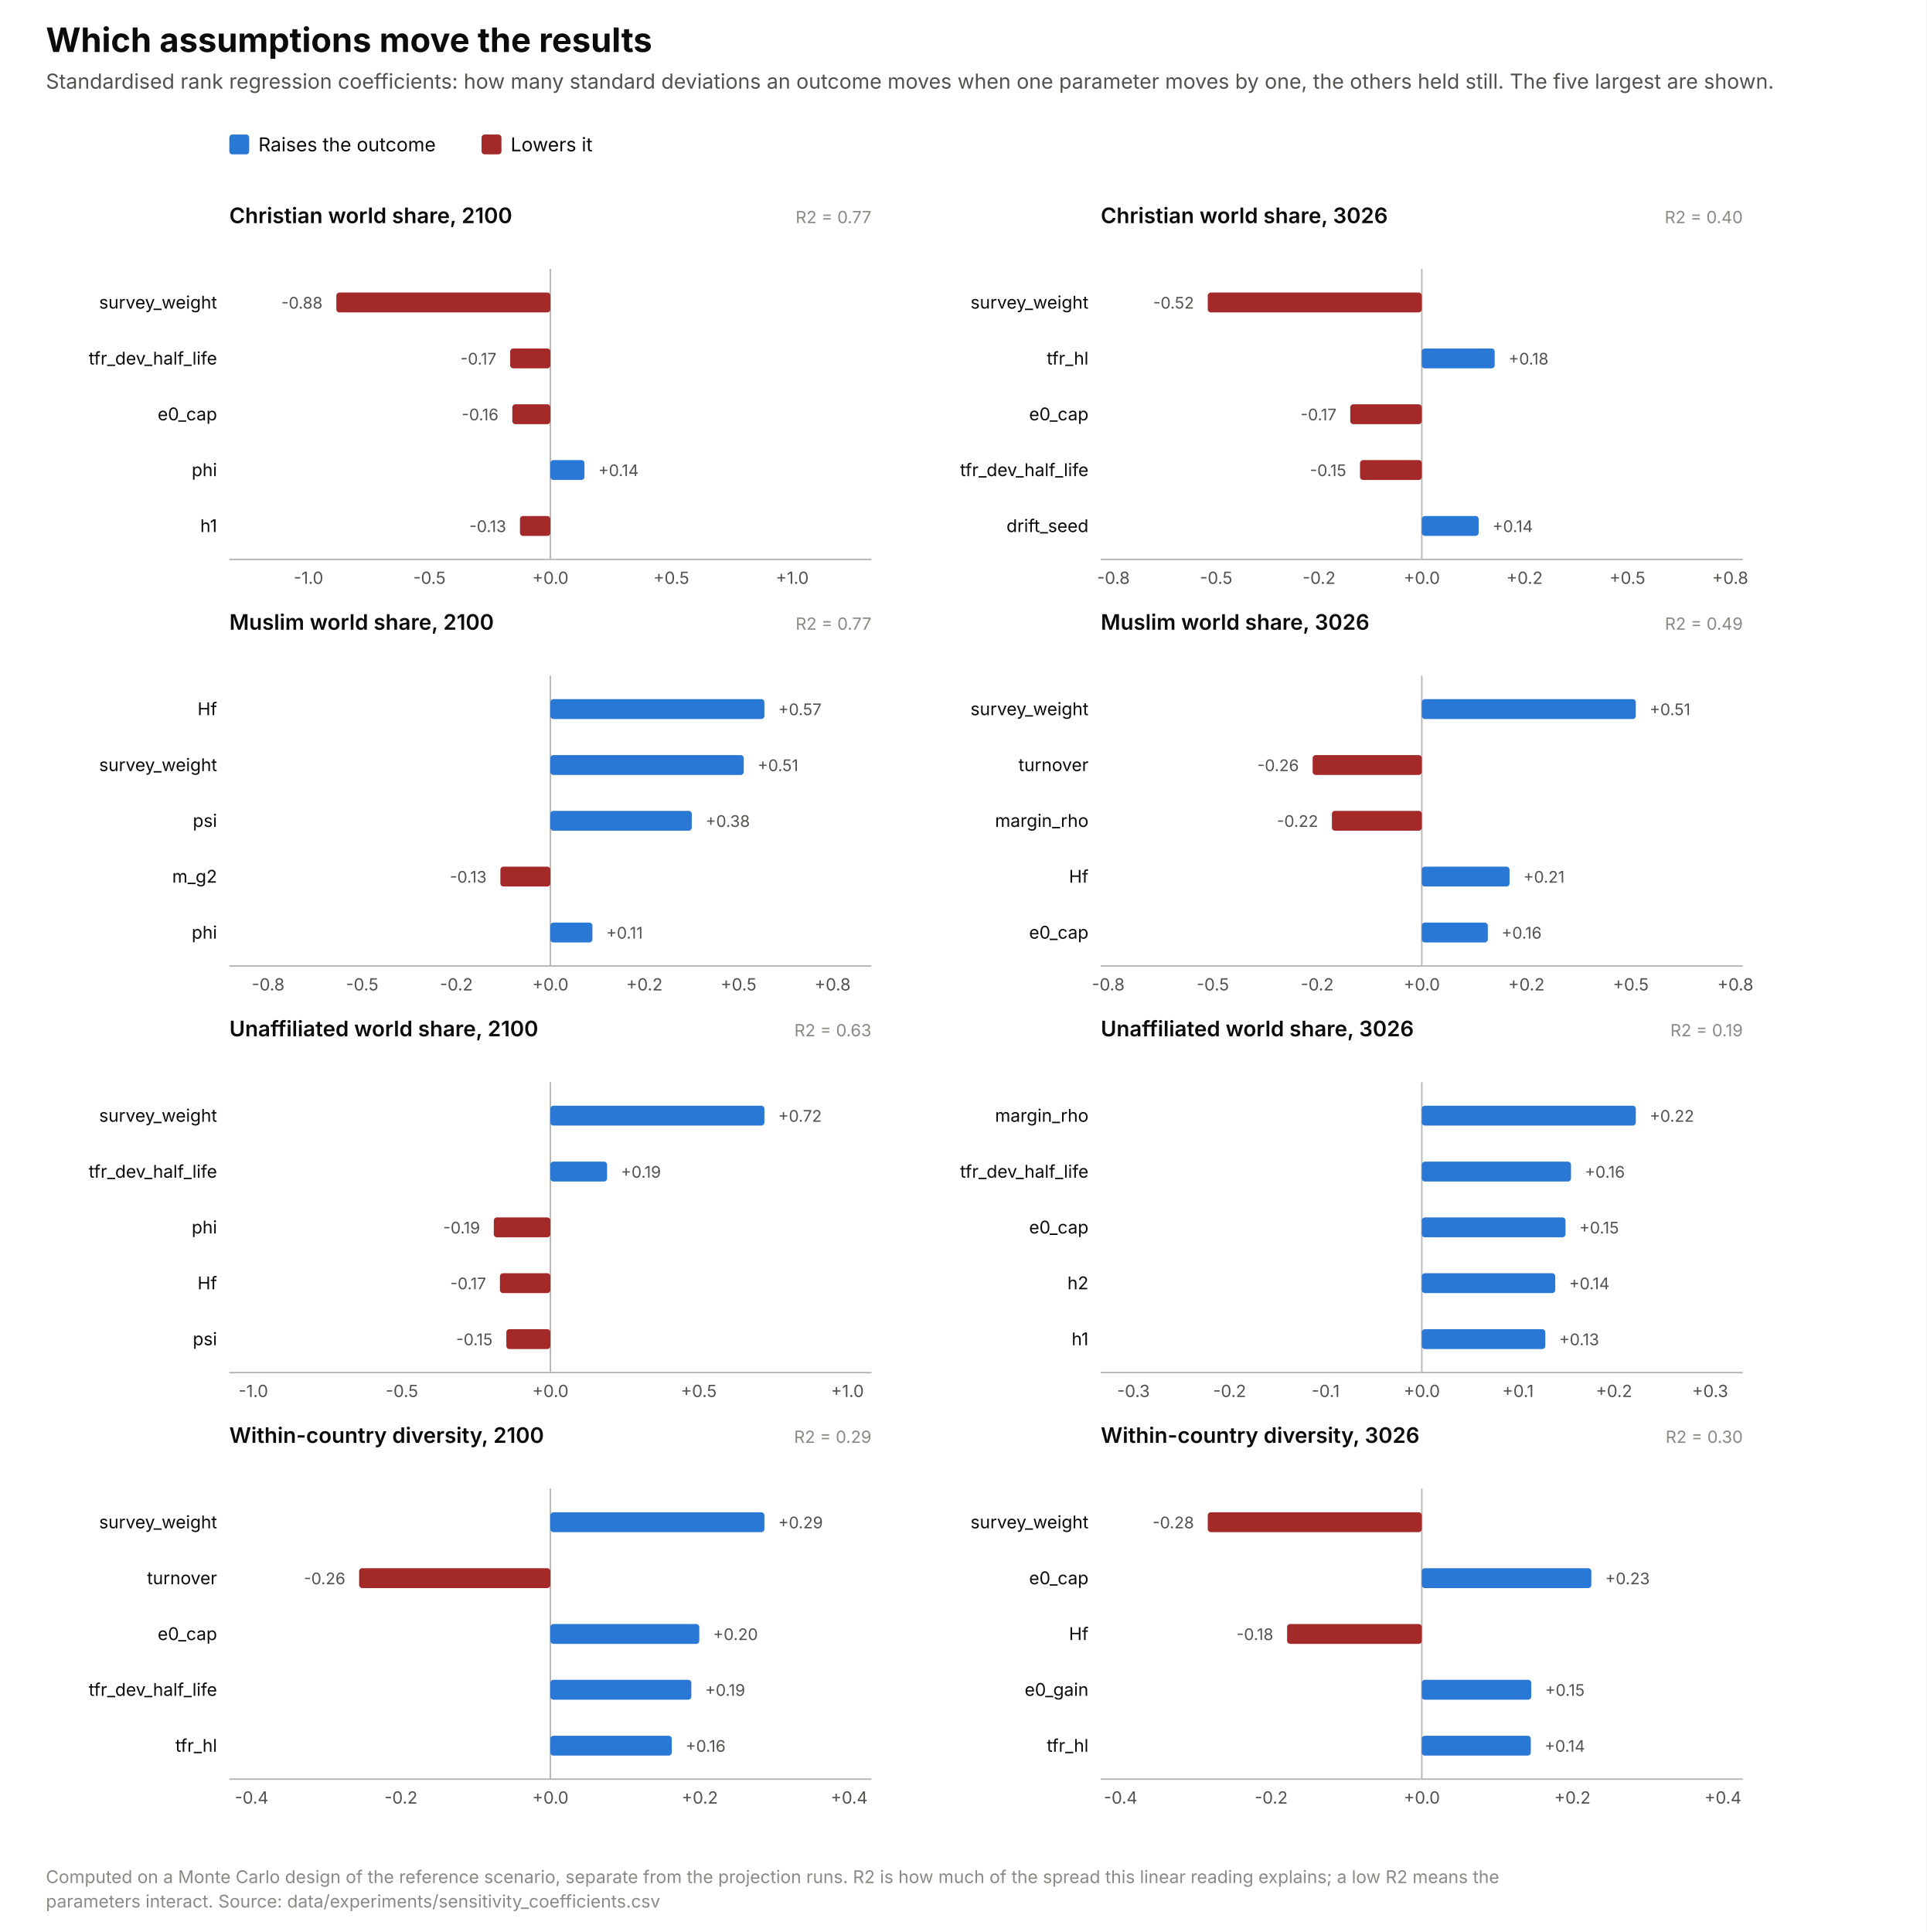
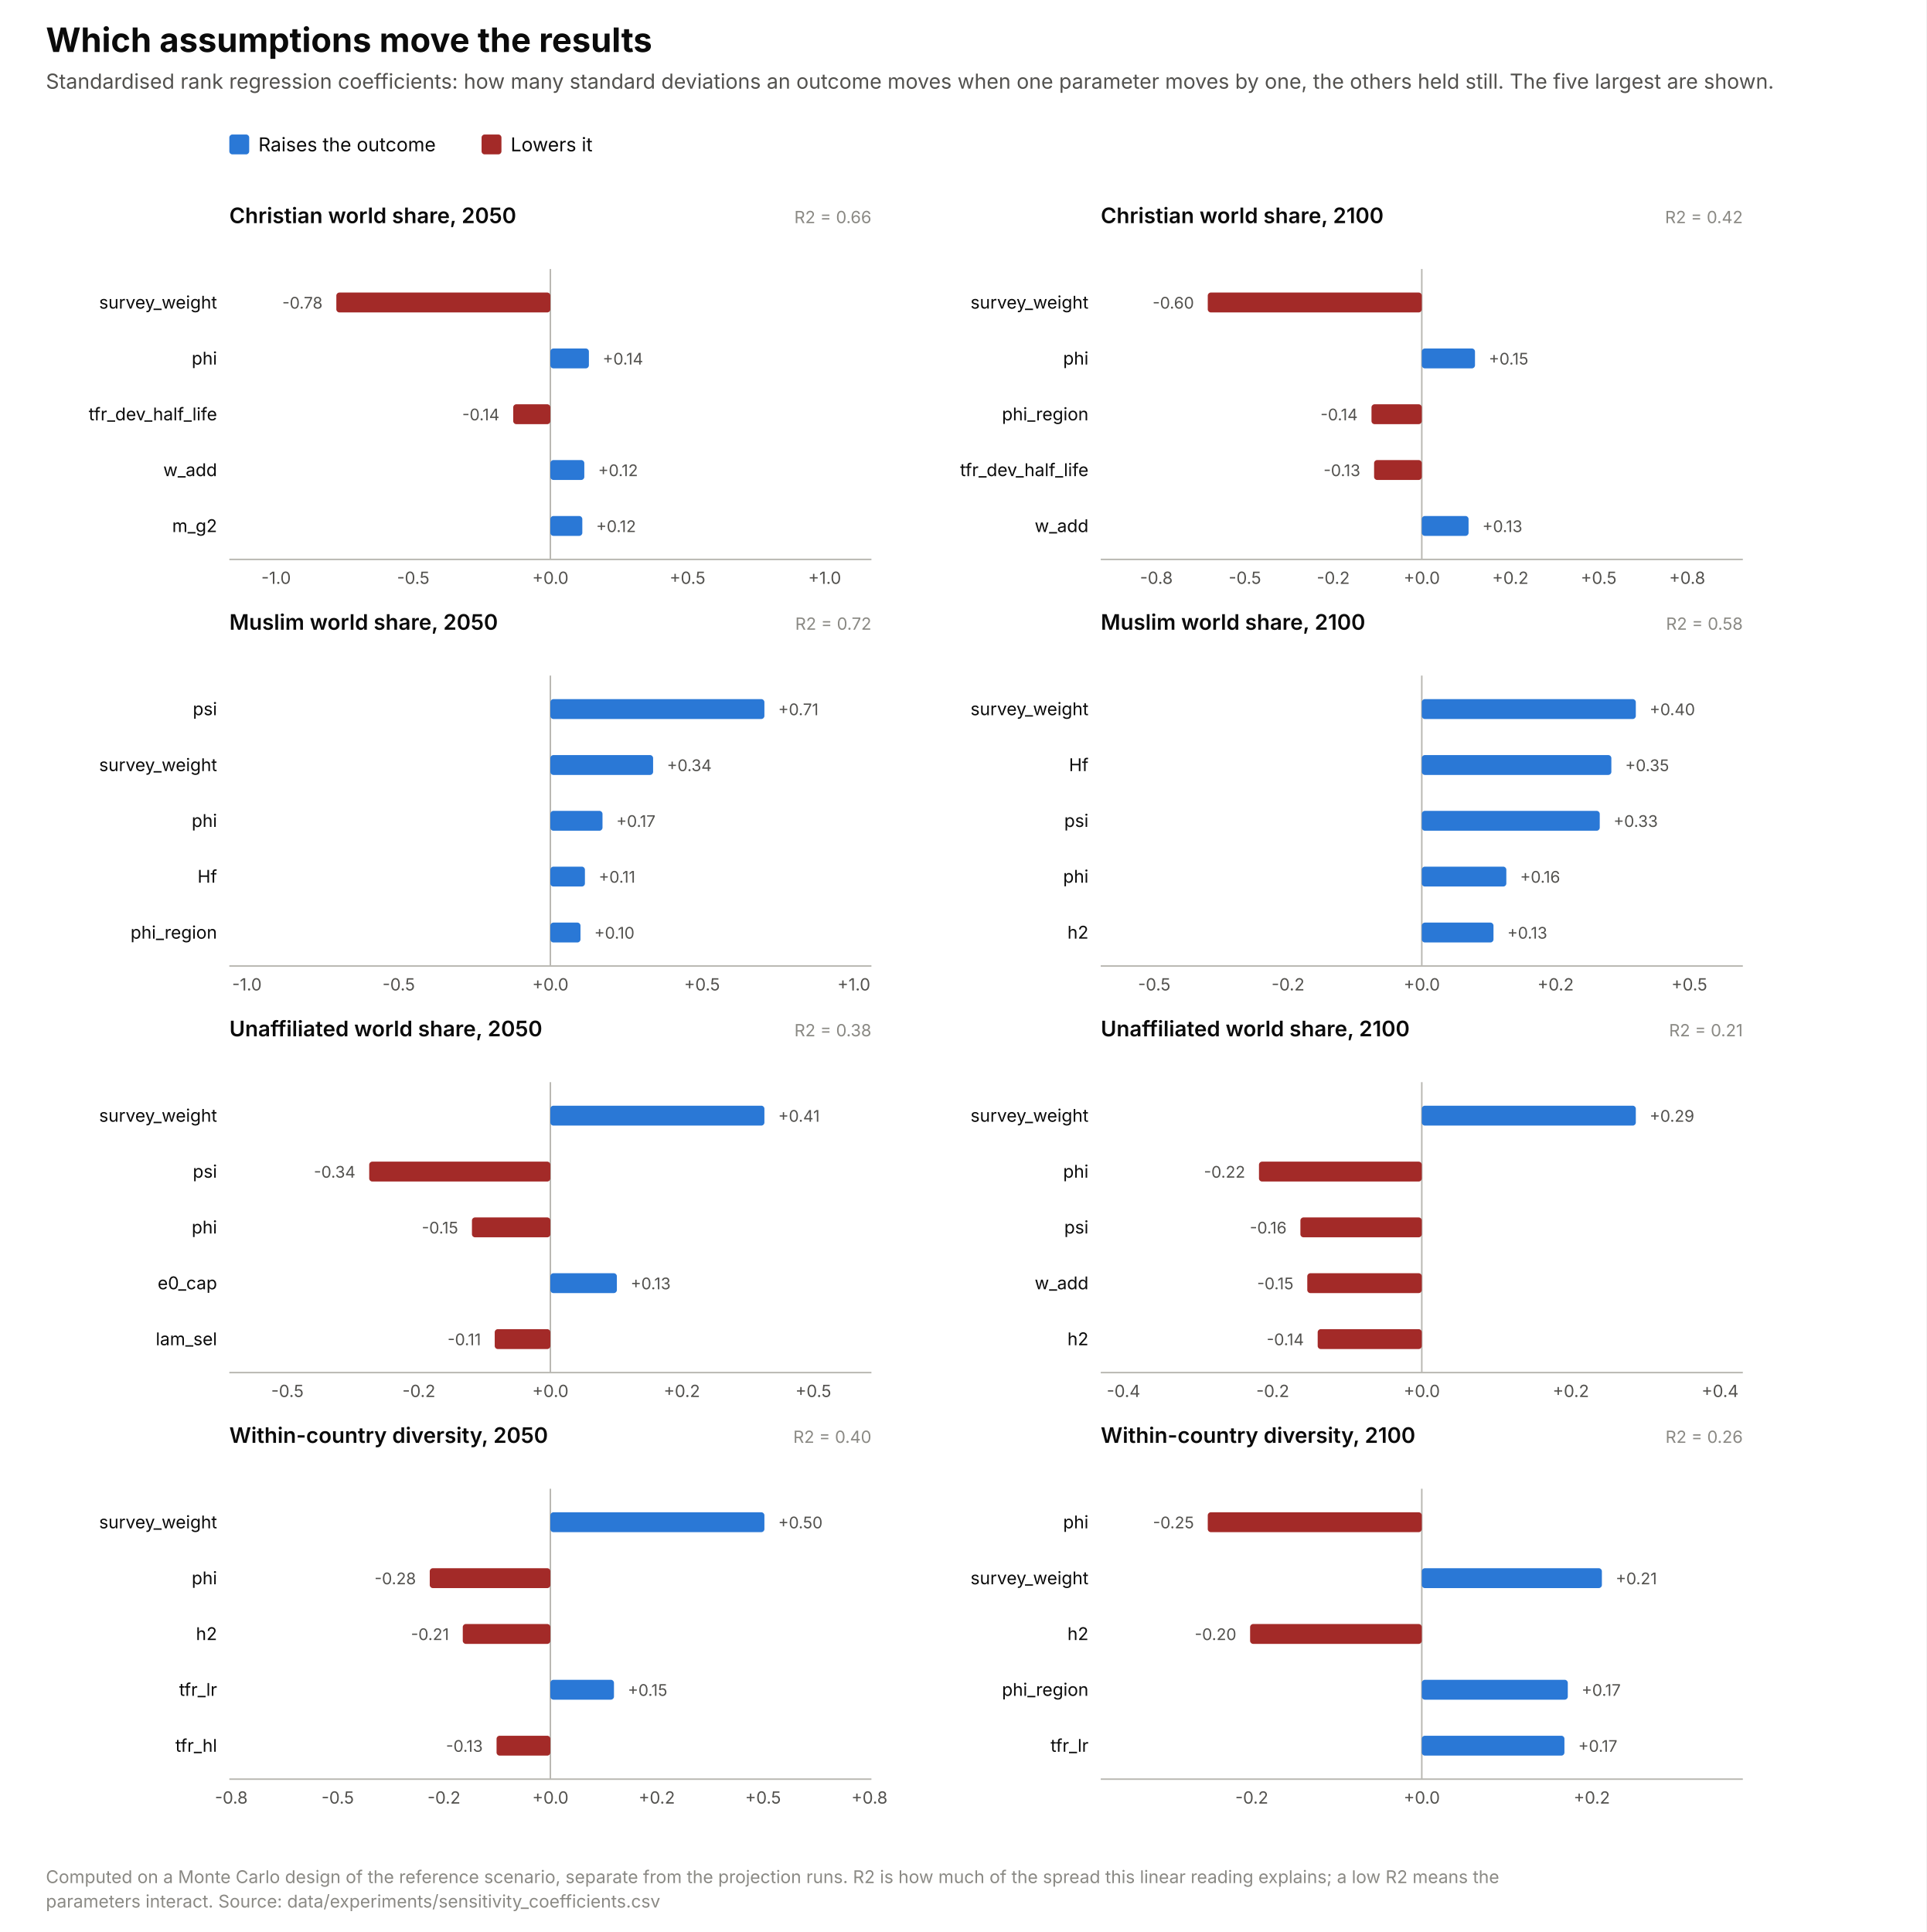
<svg xmlns="http://www.w3.org/2000/svg" viewBox="0 0 1260 1264" role="img" font-family="system-ui,-apple-system,Segoe UI,sans-serif">
  <rect width="100%" height="100%" fill="#ffffff" />
  <text x="30" y="34" font-size="22" font-weight="700" fill="#0b0b0b">Which assumptions move the results</text>
  <text x="30" y="58" font-size="13.5" fill="#52514e">Standardised rank regression coefficients: how many standard deviations an outcome moves when one parameter moves by one, the others held still. The five largest are shown.</text>
  <rect x="150.0" y="88.0" width="13" height="13" rx="2" fill="#2a78d6" />
  <text x="169.0" y="99.0" font-size="12.5" fill="#0b0b0b" text-anchor="start">Raises the outcome</text>
  <rect x="315.0" y="88.0" width="13" height="13" rx="2" fill="#a32a28" />
  <text x="334.0" y="99.0" font-size="12.5" fill="#0b0b0b" text-anchor="start">Lowers it</text>
-   <text x="150.0" y="146.0" font-size="14" fill="#0b0b0b" text-anchor="start" font-weight="600">Christian world share, 2100</text>
-   <text x="201.8" y="382.0" font-size="11" fill="#52514e" text-anchor="middle">-1.0</text>
-   <text x="280.9" y="382.0" font-size="11" fill="#52514e" text-anchor="middle">-0.5</text>
+   <text x="150.0" y="146.0" font-size="14" fill="#0b0b0b" text-anchor="start" font-weight="600">Christian world share, 2050</text>
+   <text x="180.6" y="382.0" font-size="11" fill="#52514e" text-anchor="middle">-1.0</text>
+   <text x="270.3" y="382.0" font-size="11" fill="#52514e" text-anchor="middle">-0.5</text>
  <text x="360.0" y="382.0" font-size="11" fill="#52514e" text-anchor="middle">+0.0</text>
-   <text x="439.1" y="382.0" font-size="11" fill="#52514e" text-anchor="middle">+0.5</text>
-   <text x="518.2" y="382.0" font-size="11" fill="#52514e" text-anchor="middle">+1.0</text>
+   <text x="449.7" y="382.0" font-size="11" fill="#52514e" text-anchor="middle">+0.5</text>
+   <text x="539.4" y="382.0" font-size="11" fill="#52514e" text-anchor="middle">+1.0</text>
  <line x1="360.0" y1="176.0" x2="360.0" y2="366.0" stroke="#b9b8b2" stroke-width="1" />
  <line x1="150.0" y1="366.0" x2="570.0" y2="366.0" stroke="#b9b8b2" stroke-width="1" />
-   <rect x="340.1" y="337.6" width="19.9" height="13" rx="2" fill="#a32a28" />
-   <text x="142.0" y="348.1" font-size="11.5" fill="#0b0b0b" text-anchor="end">h1</text>
-   <text x="331.1" y="348.1" font-size="10.5" fill="#52514e" text-anchor="end">-0.13</text>
-   <rect x="360.0" y="301.0" width="22.3" height="13" rx="2" fill="#2a78d6" />
-   <text x="142.0" y="311.5" font-size="11.5" fill="#0b0b0b" text-anchor="end">phi</text>
-   <text x="391.3" y="311.5" font-size="10.5" fill="#52514e" text-anchor="start">+0.14</text>
-   <rect x="335.1" y="264.5" width="24.9" height="13" rx="2" fill="#a32a28" />
-   <text x="142.0" y="275.0" font-size="11.5" fill="#0b0b0b" text-anchor="end">e0_cap</text>
-   <text x="326.1" y="275.0" font-size="10.5" fill="#52514e" text-anchor="end">-0.16</text>
-   <rect x="333.7" y="228.0" width="26.3" height="13" rx="2" fill="#a32a28" />
-   <text x="142.0" y="238.5" font-size="11.5" fill="#0b0b0b" text-anchor="end">tfr_dev_half_life</text>
-   <text x="324.7" y="238.5" font-size="10.5" fill="#52514e" text-anchor="end">-0.17</text>
+   <rect x="360.0" y="337.6" width="20.9" height="13" rx="2" fill="#2a78d6" />
+   <text x="142.0" y="348.1" font-size="11.5" fill="#0b0b0b" text-anchor="end">m_g2</text>
+   <text x="389.9" y="348.1" font-size="10.5" fill="#52514e" text-anchor="start">+0.12</text>
+   <rect x="360.0" y="301.0" width="22.2" height="13" rx="2" fill="#2a78d6" />
+   <text x="142.0" y="311.5" font-size="11.5" fill="#0b0b0b" text-anchor="end">w_add</text>
+   <text x="391.2" y="311.5" font-size="10.5" fill="#52514e" text-anchor="start">+0.12</text>
+   <rect x="335.7" y="264.5" width="24.3" height="13" rx="2" fill="#a32a28" />
+   <text x="142.0" y="275.0" font-size="11.5" fill="#0b0b0b" text-anchor="end">tfr_dev_half_life</text>
+   <text x="326.7" y="275.0" font-size="10.5" fill="#52514e" text-anchor="end">-0.14</text>
+   <rect x="360.0" y="228.0" width="25.2" height="13" rx="2" fill="#2a78d6" />
+   <text x="142.0" y="238.5" font-size="11.5" fill="#0b0b0b" text-anchor="end">phi</text>
+   <text x="394.2" y="238.5" font-size="10.5" fill="#52514e" text-anchor="start">+0.14</text>
  <rect x="220.0" y="191.4" width="140.0" height="13" rx="2" fill="#a32a28" />
  <text x="142.0" y="201.9" font-size="11.5" fill="#0b0b0b" text-anchor="end">survey_weight</text>
-   <text x="211.0" y="201.9" font-size="10.5" fill="#52514e" text-anchor="end">-0.88</text>
-   <text x="570.0" y="146.0" font-size="11" fill="#8a8984" text-anchor="end">R2 = 0.77</text>
-   <text x="720.0" y="146.0" font-size="14" fill="#0b0b0b" text-anchor="start" font-weight="600">Christian world share, 3026</text>
-   <text x="728.3" y="382.0" font-size="11" fill="#52514e" text-anchor="middle">-0.8</text>
-   <text x="795.5" y="382.0" font-size="11" fill="#52514e" text-anchor="middle">-0.5</text>
-   <text x="862.8" y="382.0" font-size="11" fill="#52514e" text-anchor="middle">-0.2</text>
+   <text x="211.0" y="201.9" font-size="10.5" fill="#52514e" text-anchor="end">-0.78</text>
+   <text x="570.0" y="146.0" font-size="11" fill="#8a8984" text-anchor="end">R2 = 0.66</text>
+   <text x="720.0" y="146.0" font-size="14" fill="#0b0b0b" text-anchor="start" font-weight="600">Christian world share, 2100</text>
+   <text x="756.4" y="382.0" font-size="11" fill="#52514e" text-anchor="middle">-0.8</text>
+   <text x="814.3" y="382.0" font-size="11" fill="#52514e" text-anchor="middle">-0.5</text>
+   <text x="872.1" y="382.0" font-size="11" fill="#52514e" text-anchor="middle">-0.2</text>
  <text x="930.0" y="382.0" font-size="11" fill="#52514e" text-anchor="middle">+0.0</text>
-   <text x="997.2" y="382.0" font-size="11" fill="#52514e" text-anchor="middle">+0.2</text>
-   <text x="1064.5" y="382.0" font-size="11" fill="#52514e" text-anchor="middle">+0.5</text>
-   <text x="1131.7" y="382.0" font-size="11" fill="#52514e" text-anchor="middle">+0.8</text>
+   <text x="987.9" y="382.0" font-size="11" fill="#52514e" text-anchor="middle">+0.2</text>
+   <text x="1045.7" y="382.0" font-size="11" fill="#52514e" text-anchor="middle">+0.5</text>
+   <text x="1103.6" y="382.0" font-size="11" fill="#52514e" text-anchor="middle">+0.8</text>
  <line x1="930.0" y1="176.0" x2="930.0" y2="366.0" stroke="#b9b8b2" stroke-width="1" />
  <line x1="720.0" y1="366.0" x2="1140.0" y2="366.0" stroke="#b9b8b2" stroke-width="1" />
-   <rect x="930.0" y="337.6" width="37.2" height="13" rx="2" fill="#2a78d6" />
-   <text x="712.0" y="348.1" font-size="11.5" fill="#0b0b0b" text-anchor="end">drift_seed</text>
-   <text x="976.2" y="348.1" font-size="10.5" fill="#52514e" text-anchor="start">+0.14</text>
-   <rect x="889.6" y="301.0" width="40.4" height="13" rx="2" fill="#a32a28" />
+   <rect x="930.0" y="337.6" width="30.6" height="13" rx="2" fill="#2a78d6" />
+   <text x="712.0" y="348.1" font-size="11.5" fill="#0b0b0b" text-anchor="end">w_add</text>
+   <text x="969.6" y="348.1" font-size="10.5" fill="#52514e" text-anchor="start">+0.13</text>
+   <rect x="898.8" y="301.0" width="31.2" height="13" rx="2" fill="#a32a28" />
  <text x="712.0" y="311.5" font-size="11.5" fill="#0b0b0b" text-anchor="end">tfr_dev_half_life</text>
-   <text x="880.6" y="311.5" font-size="10.5" fill="#52514e" text-anchor="end">-0.15</text>
-   <rect x="883.2" y="264.5" width="46.8" height="13" rx="2" fill="#a32a28" />
-   <text x="712.0" y="275.0" font-size="11.5" fill="#0b0b0b" text-anchor="end">e0_cap</text>
-   <text x="874.2" y="275.0" font-size="10.5" fill="#52514e" text-anchor="end">-0.17</text>
-   <rect x="930.0" y="228.0" width="47.7" height="13" rx="2" fill="#2a78d6" />
-   <text x="712.0" y="238.5" font-size="11.5" fill="#0b0b0b" text-anchor="end">tfr_hl</text>
-   <text x="986.7" y="238.5" font-size="10.5" fill="#52514e" text-anchor="start">+0.18</text>
+   <text x="889.8" y="311.5" font-size="10.5" fill="#52514e" text-anchor="end">-0.13</text>
+   <rect x="897.1" y="264.5" width="32.9" height="13" rx="2" fill="#a32a28" />
+   <text x="712.0" y="275.0" font-size="11.5" fill="#0b0b0b" text-anchor="end">phi_region</text>
+   <text x="888.1" y="275.0" font-size="10.5" fill="#52514e" text-anchor="end">-0.14</text>
+   <rect x="930.0" y="228.0" width="34.8" height="13" rx="2" fill="#2a78d6" />
+   <text x="712.0" y="238.5" font-size="11.5" fill="#0b0b0b" text-anchor="end">phi</text>
+   <text x="973.8" y="238.5" font-size="10.5" fill="#52514e" text-anchor="start">+0.15</text>
  <rect x="790.0" y="191.4" width="140.0" height="13" rx="2" fill="#a32a28" />
  <text x="712.0" y="201.9" font-size="11.5" fill="#0b0b0b" text-anchor="end">survey_weight</text>
-   <text x="781.0" y="201.9" font-size="10.5" fill="#52514e" text-anchor="end">-0.52</text>
-   <text x="1140.0" y="146.0" font-size="11" fill="#8a8984" text-anchor="end">R2 = 0.40</text>
-   <text x="150.0" y="412.0" font-size="14" fill="#0b0b0b" text-anchor="start" font-weight="600">Muslim world share, 2100</text>
-   <text x="175.4" y="648.0" font-size="11" fill="#52514e" text-anchor="middle">-0.8</text>
-   <text x="236.9" y="648.0" font-size="11" fill="#52514e" text-anchor="middle">-0.5</text>
-   <text x="298.5" y="648.0" font-size="11" fill="#52514e" text-anchor="middle">-0.2</text>
+   <text x="781.0" y="201.9" font-size="10.5" fill="#52514e" text-anchor="end">-0.60</text>
+   <text x="1140.0" y="146.0" font-size="11" fill="#8a8984" text-anchor="end">R2 = 0.42</text>
+   <text x="150.0" y="412.0" font-size="14" fill="#0b0b0b" text-anchor="start" font-weight="600">Muslim world share, 2050</text>
+   <text x="161.5" y="648.0" font-size="11" fill="#52514e" text-anchor="middle">-1.0</text>
+   <text x="260.8" y="648.0" font-size="11" fill="#52514e" text-anchor="middle">-0.5</text>
  <text x="360.0" y="648.0" font-size="11" fill="#52514e" text-anchor="middle">+0.0</text>
-   <text x="421.5" y="648.0" font-size="11" fill="#52514e" text-anchor="middle">+0.2</text>
-   <text x="483.1" y="648.0" font-size="11" fill="#52514e" text-anchor="middle">+0.5</text>
-   <text x="544.6" y="648.0" font-size="11" fill="#52514e" text-anchor="middle">+0.8</text>
+   <text x="459.2" y="648.0" font-size="11" fill="#52514e" text-anchor="middle">+0.5</text>
+   <text x="558.5" y="648.0" font-size="11" fill="#52514e" text-anchor="middle">+1.0</text>
  <line x1="360.0" y1="442.0" x2="360.0" y2="632.0" stroke="#b9b8b2" stroke-width="1" />
  <line x1="150.0" y1="632.0" x2="570.0" y2="632.0" stroke="#b9b8b2" stroke-width="1" />
-   <rect x="360.0" y="603.6" width="27.5" height="13" rx="2" fill="#2a78d6" />
-   <text x="142.0" y="614.1" font-size="11.5" fill="#0b0b0b" text-anchor="end">phi</text>
-   <text x="396.5" y="614.1" font-size="10.5" fill="#52514e" text-anchor="start">+0.11</text>
-   <rect x="327.3" y="567.0" width="32.7" height="13" rx="2" fill="#a32a28" />
-   <text x="142.0" y="577.5" font-size="11.5" fill="#0b0b0b" text-anchor="end">m_g2</text>
-   <text x="318.3" y="577.5" font-size="10.5" fill="#52514e" text-anchor="end">-0.13</text>
-   <rect x="360.0" y="530.5" width="92.5" height="13" rx="2" fill="#2a78d6" />
-   <text x="142.0" y="541.0" font-size="11.5" fill="#0b0b0b" text-anchor="end">psi</text>
-   <text x="461.5" y="541.0" font-size="10.5" fill="#52514e" text-anchor="start">+0.38</text>
-   <rect x="360.0" y="494.0" width="126.5" height="13" rx="2" fill="#2a78d6" />
+   <rect x="360.0" y="603.6" width="19.7" height="13" rx="2" fill="#2a78d6" />
+   <text x="142.0" y="614.1" font-size="11.5" fill="#0b0b0b" text-anchor="end">phi_region</text>
+   <text x="388.7" y="614.1" font-size="10.5" fill="#52514e" text-anchor="start">+0.10</text>
+   <rect x="360.0" y="567.0" width="22.6" height="13" rx="2" fill="#2a78d6" />
+   <text x="142.0" y="577.5" font-size="11.5" fill="#0b0b0b" text-anchor="end">Hf</text>
+   <text x="391.6" y="577.5" font-size="10.5" fill="#52514e" text-anchor="start">+0.11</text>
+   <rect x="360.0" y="530.5" width="34.1" height="13" rx="2" fill="#2a78d6" />
+   <text x="142.0" y="541.0" font-size="11.5" fill="#0b0b0b" text-anchor="end">phi</text>
+   <text x="403.1" y="541.0" font-size="10.5" fill="#52514e" text-anchor="start">+0.17</text>
+   <rect x="360.0" y="494.0" width="67.2" height="13" rx="2" fill="#2a78d6" />
  <text x="142.0" y="504.5" font-size="11.5" fill="#0b0b0b" text-anchor="end">survey_weight</text>
-   <text x="495.5" y="504.5" font-size="10.5" fill="#52514e" text-anchor="start">+0.51</text>
+   <text x="436.2" y="504.5" font-size="10.5" fill="#52514e" text-anchor="start">+0.34</text>
  <rect x="360.0" y="457.4" width="140.0" height="13" rx="2" fill="#2a78d6" />
-   <text x="142.0" y="467.9" font-size="11.5" fill="#0b0b0b" text-anchor="end">Hf</text>
-   <text x="509.0" y="467.9" font-size="10.5" fill="#52514e" text-anchor="start">+0.57</text>
-   <text x="570.0" y="412.0" font-size="11" fill="#8a8984" text-anchor="end">R2 = 0.77</text>
-   <text x="720.0" y="412.0" font-size="14" fill="#0b0b0b" text-anchor="start" font-weight="600">Muslim world share, 3026</text>
-   <text x="724.9" y="648.0" font-size="11" fill="#52514e" text-anchor="middle">-0.8</text>
-   <text x="793.3" y="648.0" font-size="11" fill="#52514e" text-anchor="middle">-0.5</text>
-   <text x="861.6" y="648.0" font-size="11" fill="#52514e" text-anchor="middle">-0.2</text>
+   <text x="142.0" y="467.9" font-size="11.5" fill="#0b0b0b" text-anchor="end">psi</text>
+   <text x="509.0" y="467.9" font-size="10.5" fill="#52514e" text-anchor="start">+0.71</text>
+   <text x="570.0" y="412.0" font-size="11" fill="#8a8984" text-anchor="end">R2 = 0.72</text>
+   <text x="720.0" y="412.0" font-size="14" fill="#0b0b0b" text-anchor="start" font-weight="600">Muslim world share, 2100</text>
+   <text x="755.0" y="648.0" font-size="11" fill="#52514e" text-anchor="middle">-0.5</text>
+   <text x="842.5" y="648.0" font-size="11" fill="#52514e" text-anchor="middle">-0.2</text>
  <text x="930.0" y="648.0" font-size="11" fill="#52514e" text-anchor="middle">+0.0</text>
-   <text x="998.4" y="648.0" font-size="11" fill="#52514e" text-anchor="middle">+0.2</text>
-   <text x="1066.7" y="648.0" font-size="11" fill="#52514e" text-anchor="middle">+0.5</text>
-   <text x="1135.1" y="648.0" font-size="11" fill="#52514e" text-anchor="middle">+0.8</text>
+   <text x="1017.5" y="648.0" font-size="11" fill="#52514e" text-anchor="middle">+0.2</text>
+   <text x="1105.0" y="648.0" font-size="11" fill="#52514e" text-anchor="middle">+0.5</text>
  <line x1="930.0" y1="442.0" x2="930.0" y2="632.0" stroke="#b9b8b2" stroke-width="1" />
  <line x1="720.0" y1="632.0" x2="1140.0" y2="632.0" stroke="#b9b8b2" stroke-width="1" />
-   <rect x="930.0" y="603.6" width="43.2" height="13" rx="2" fill="#2a78d6" />
-   <text x="712.0" y="614.1" font-size="11.5" fill="#0b0b0b" text-anchor="end">e0_cap</text>
-   <text x="982.2" y="614.1" font-size="10.5" fill="#52514e" text-anchor="start">+0.16</text>
-   <rect x="930.0" y="567.0" width="57.4" height="13" rx="2" fill="#2a78d6" />
-   <text x="712.0" y="577.5" font-size="11.5" fill="#0b0b0b" text-anchor="end">Hf</text>
-   <text x="996.4" y="577.5" font-size="10.5" fill="#52514e" text-anchor="start">+0.21</text>
-   <rect x="871.2" y="530.5" width="58.8" height="13" rx="2" fill="#a32a28" />
-   <text x="712.0" y="541.0" font-size="11.5" fill="#0b0b0b" text-anchor="end">margin_rho</text>
-   <text x="862.2" y="541.0" font-size="10.5" fill="#52514e" text-anchor="end">-0.22</text>
-   <rect x="858.6" y="494.0" width="71.4" height="13" rx="2" fill="#a32a28" />
-   <text x="712.0" y="504.5" font-size="11.5" fill="#0b0b0b" text-anchor="end">turnover</text>
-   <text x="849.6" y="504.5" font-size="10.5" fill="#52514e" text-anchor="end">-0.26</text>
+   <rect x="930.0" y="603.6" width="46.9" height="13" rx="2" fill="#2a78d6" />
+   <text x="712.0" y="614.1" font-size="11.5" fill="#0b0b0b" text-anchor="end">h2</text>
+   <text x="985.9" y="614.1" font-size="10.5" fill="#52514e" text-anchor="start">+0.13</text>
+   <rect x="930.0" y="567.0" width="55.3" height="13" rx="2" fill="#2a78d6" />
+   <text x="712.0" y="577.5" font-size="11.5" fill="#0b0b0b" text-anchor="end">phi</text>
+   <text x="994.3" y="577.5" font-size="10.5" fill="#52514e" text-anchor="start">+0.16</text>
+   <rect x="930.0" y="530.5" width="116.4" height="13" rx="2" fill="#2a78d6" />
+   <text x="712.0" y="541.0" font-size="11.5" fill="#0b0b0b" text-anchor="end">psi</text>
+   <text x="1055.4" y="541.0" font-size="10.5" fill="#52514e" text-anchor="start">+0.33</text>
+   <rect x="930.0" y="494.0" width="124.0" height="13" rx="2" fill="#2a78d6" />
+   <text x="712.0" y="504.5" font-size="11.5" fill="#0b0b0b" text-anchor="end">Hf</text>
+   <text x="1063.0" y="504.5" font-size="10.5" fill="#52514e" text-anchor="start">+0.35</text>
  <rect x="930.0" y="457.4" width="140.0" height="13" rx="2" fill="#2a78d6" />
  <text x="712.0" y="467.9" font-size="11.5" fill="#0b0b0b" text-anchor="end">survey_weight</text>
-   <text x="1079.0" y="467.9" font-size="10.5" fill="#52514e" text-anchor="start">+0.51</text>
-   <text x="1140.0" y="412.0" font-size="11" fill="#8a8984" text-anchor="end">R2 = 0.49</text>
-   <text x="150.0" y="678.0" font-size="14" fill="#0b0b0b" text-anchor="start" font-weight="600">Unaffiliated world share, 2100</text>
-   <text x="165.7" y="914.0" font-size="11" fill="#52514e" text-anchor="middle">-1.0</text>
-   <text x="262.9" y="914.0" font-size="11" fill="#52514e" text-anchor="middle">-0.5</text>
+   <text x="1079.0" y="467.9" font-size="10.5" fill="#52514e" text-anchor="start">+0.40</text>
+   <text x="1140.0" y="412.0" font-size="11" fill="#8a8984" text-anchor="end">R2 = 0.58</text>
+   <text x="150.0" y="678.0" font-size="14" fill="#0b0b0b" text-anchor="start" font-weight="600">Unaffiliated world share, 2050</text>
+   <text x="188.0" y="914.0" font-size="11" fill="#52514e" text-anchor="middle">-0.5</text>
+   <text x="274.0" y="914.0" font-size="11" fill="#52514e" text-anchor="middle">-0.2</text>
  <text x="360.0" y="914.0" font-size="11" fill="#52514e" text-anchor="middle">+0.0</text>
-   <text x="457.1" y="914.0" font-size="11" fill="#52514e" text-anchor="middle">+0.5</text>
-   <text x="554.3" y="914.0" font-size="11" fill="#52514e" text-anchor="middle">+1.0</text>
+   <text x="446.0" y="914.0" font-size="11" fill="#52514e" text-anchor="middle">+0.2</text>
+   <text x="532.0" y="914.0" font-size="11" fill="#52514e" text-anchor="middle">+0.5</text>
  <line x1="360.0" y1="708.0" x2="360.0" y2="898.0" stroke="#b9b8b2" stroke-width="1" />
  <line x1="150.0" y1="898.0" x2="570.0" y2="898.0" stroke="#b9b8b2" stroke-width="1" />
-   <rect x="331.2" y="869.6" width="28.8" height="13" rx="2" fill="#a32a28" />
-   <text x="142.0" y="880.1" font-size="11.5" fill="#0b0b0b" text-anchor="end">psi</text>
-   <text x="322.2" y="880.1" font-size="10.5" fill="#52514e" text-anchor="end">-0.15</text>
-   <rect x="327.0" y="833.0" width="33.0" height="13" rx="2" fill="#a32a28" />
-   <text x="142.0" y="843.5" font-size="11.5" fill="#0b0b0b" text-anchor="end">Hf</text>
-   <text x="318.0" y="843.5" font-size="10.5" fill="#52514e" text-anchor="end">-0.17</text>
-   <rect x="323.0" y="796.5" width="37.0" height="13" rx="2" fill="#a32a28" />
+   <rect x="323.6" y="869.6" width="36.4" height="13" rx="2" fill="#a32a28" />
+   <text x="142.0" y="880.1" font-size="11.5" fill="#0b0b0b" text-anchor="end">lam_sel</text>
+   <text x="314.6" y="880.1" font-size="10.5" fill="#52514e" text-anchor="end">-0.11</text>
+   <rect x="360.0" y="833.0" width="43.5" height="13" rx="2" fill="#2a78d6" />
+   <text x="142.0" y="843.5" font-size="11.5" fill="#0b0b0b" text-anchor="end">e0_cap</text>
+   <text x="412.5" y="843.5" font-size="10.5" fill="#52514e" text-anchor="start">+0.13</text>
+   <rect x="308.7" y="796.5" width="51.3" height="13" rx="2" fill="#a32a28" />
  <text x="142.0" y="807.0" font-size="11.5" fill="#0b0b0b" text-anchor="end">phi</text>
-   <text x="314.0" y="807.0" font-size="10.5" fill="#52514e" text-anchor="end">-0.19</text>
-   <rect x="360.0" y="760.0" width="37.1" height="13" rx="2" fill="#2a78d6" />
-   <text x="142.0" y="770.5" font-size="11.5" fill="#0b0b0b" text-anchor="end">tfr_dev_half_life</text>
-   <text x="406.1" y="770.5" font-size="10.5" fill="#52514e" text-anchor="start">+0.19</text>
+   <text x="299.7" y="807.0" font-size="10.5" fill="#52514e" text-anchor="end">-0.15</text>
+   <rect x="241.5" y="760.0" width="118.5" height="13" rx="2" fill="#a32a28" />
+   <text x="142.0" y="770.5" font-size="11.5" fill="#0b0b0b" text-anchor="end">psi</text>
+   <text x="232.5" y="770.5" font-size="10.5" fill="#52514e" text-anchor="end">-0.34</text>
  <rect x="360.0" y="723.4" width="140.0" height="13" rx="2" fill="#2a78d6" />
  <text x="142.0" y="733.9" font-size="11.5" fill="#0b0b0b" text-anchor="end">survey_weight</text>
-   <text x="509.0" y="733.9" font-size="10.5" fill="#52514e" text-anchor="start">+0.72</text>
-   <text x="570.0" y="678.0" font-size="11" fill="#8a8984" text-anchor="end">R2 = 0.63</text>
-   <text x="720.0" y="678.0" font-size="14" fill="#0b0b0b" text-anchor="start" font-weight="600">Unaffiliated world share, 3026</text>
-   <text x="741.4" y="914.0" font-size="11" fill="#52514e" text-anchor="middle">-0.3</text>
-   <text x="804.3" y="914.0" font-size="11" fill="#52514e" text-anchor="middle">-0.2</text>
-   <text x="867.1" y="914.0" font-size="11" fill="#52514e" text-anchor="middle">-0.1</text>
+   <text x="509.0" y="733.9" font-size="10.5" fill="#52514e" text-anchor="start">+0.41</text>
+   <text x="570.0" y="678.0" font-size="11" fill="#8a8984" text-anchor="end">R2 = 0.38</text>
+   <text x="720.0" y="678.0" font-size="14" fill="#0b0b0b" text-anchor="start" font-weight="600">Unaffiliated world share, 2100</text>
+   <text x="734.9" y="914.0" font-size="11" fill="#52514e" text-anchor="middle">-0.4</text>
+   <text x="832.5" y="914.0" font-size="11" fill="#52514e" text-anchor="middle">-0.2</text>
  <text x="930.0" y="914.0" font-size="11" fill="#52514e" text-anchor="middle">+0.0</text>
-   <text x="992.9" y="914.0" font-size="11" fill="#52514e" text-anchor="middle">+0.1</text>
-   <text x="1055.7" y="914.0" font-size="11" fill="#52514e" text-anchor="middle">+0.2</text>
-   <text x="1118.6" y="914.0" font-size="11" fill="#52514e" text-anchor="middle">+0.3</text>
+   <text x="1027.5" y="914.0" font-size="11" fill="#52514e" text-anchor="middle">+0.2</text>
+   <text x="1125.1" y="914.0" font-size="11" fill="#52514e" text-anchor="middle">+0.4</text>
  <line x1="930.0" y1="708.0" x2="930.0" y2="898.0" stroke="#b9b8b2" stroke-width="1" />
  <line x1="720.0" y1="898.0" x2="1140.0" y2="898.0" stroke="#b9b8b2" stroke-width="1" />
-   <rect x="930.0" y="869.6" width="80.8" height="13" rx="2" fill="#2a78d6" />
-   <text x="712.0" y="880.1" font-size="11.5" fill="#0b0b0b" text-anchor="end">h1</text>
-   <text x="1019.8" y="880.1" font-size="10.5" fill="#52514e" text-anchor="start">+0.13</text>
-   <rect x="930.0" y="833.0" width="87.3" height="13" rx="2" fill="#2a78d6" />
-   <text x="712.0" y="843.5" font-size="11.5" fill="#0b0b0b" text-anchor="end">h2</text>
-   <text x="1026.3" y="843.5" font-size="10.5" fill="#52514e" text-anchor="start">+0.14</text>
-   <rect x="930.0" y="796.5" width="94.0" height="13" rx="2" fill="#2a78d6" />
-   <text x="712.0" y="807.0" font-size="11.5" fill="#0b0b0b" text-anchor="end">e0_cap</text>
-   <text x="1033.0" y="807.0" font-size="10.5" fill="#52514e" text-anchor="start">+0.15</text>
-   <rect x="930.0" y="760.0" width="97.6" height="13" rx="2" fill="#2a78d6" />
-   <text x="712.0" y="770.5" font-size="11.5" fill="#0b0b0b" text-anchor="end">tfr_dev_half_life</text>
-   <text x="1036.6" y="770.5" font-size="10.5" fill="#52514e" text-anchor="start">+0.16</text>
+   <rect x="861.9" y="869.6" width="68.1" height="13" rx="2" fill="#a32a28" />
+   <text x="712.0" y="880.1" font-size="11.5" fill="#0b0b0b" text-anchor="end">h2</text>
+   <text x="852.9" y="880.1" font-size="10.5" fill="#52514e" text-anchor="end">-0.14</text>
+   <rect x="855.1" y="833.0" width="74.9" height="13" rx="2" fill="#a32a28" />
+   <text x="712.0" y="843.5" font-size="11.5" fill="#0b0b0b" text-anchor="end">w_add</text>
+   <text x="846.1" y="843.5" font-size="10.5" fill="#52514e" text-anchor="end">-0.15</text>
+   <rect x="850.6" y="796.5" width="79.4" height="13" rx="2" fill="#a32a28" />
+   <text x="712.0" y="807.0" font-size="11.5" fill="#0b0b0b" text-anchor="end">psi</text>
+   <text x="841.6" y="807.0" font-size="10.5" fill="#52514e" text-anchor="end">-0.16</text>
+   <rect x="823.5" y="760.0" width="106.5" height="13" rx="2" fill="#a32a28" />
+   <text x="712.0" y="770.5" font-size="11.5" fill="#0b0b0b" text-anchor="end">phi</text>
+   <text x="814.5" y="770.5" font-size="10.5" fill="#52514e" text-anchor="end">-0.22</text>
  <rect x="930.0" y="723.4" width="140.0" height="13" rx="2" fill="#2a78d6" />
-   <text x="712.0" y="733.9" font-size="11.5" fill="#0b0b0b" text-anchor="end">margin_rho</text>
-   <text x="1079.0" y="733.9" font-size="10.5" fill="#52514e" text-anchor="start">+0.22</text>
-   <text x="1140.0" y="678.0" font-size="11" fill="#8a8984" text-anchor="end">R2 = 0.19</text>
-   <text x="150.0" y="944.0" font-size="14" fill="#0b0b0b" text-anchor="start" font-weight="600">Within-country diversity, 2100</text>
-   <text x="164.6" y="1180.0" font-size="11" fill="#52514e" text-anchor="middle">-0.4</text>
-   <text x="262.3" y="1180.0" font-size="11" fill="#52514e" text-anchor="middle">-0.2</text>
+   <text x="712.0" y="733.9" font-size="11.5" fill="#0b0b0b" text-anchor="end">survey_weight</text>
+   <text x="1079.0" y="733.9" font-size="10.5" fill="#52514e" text-anchor="start">+0.29</text>
+   <text x="1140.0" y="678.0" font-size="11" fill="#8a8984" text-anchor="end">R2 = 0.21</text>
+   <text x="150.0" y="944.0" font-size="14" fill="#0b0b0b" text-anchor="start" font-weight="600">Within-country diversity, 2050</text>
+   <text x="151.3" y="1180.0" font-size="11" fill="#52514e" text-anchor="middle">-0.8</text>
+   <text x="220.9" y="1180.0" font-size="11" fill="#52514e" text-anchor="middle">-0.5</text>
+   <text x="290.4" y="1180.0" font-size="11" fill="#52514e" text-anchor="middle">-0.2</text>
  <text x="360.0" y="1180.0" font-size="11" fill="#52514e" text-anchor="middle">+0.0</text>
-   <text x="457.7" y="1180.0" font-size="11" fill="#52514e" text-anchor="middle">+0.2</text>
-   <text x="555.4" y="1180.0" font-size="11" fill="#52514e" text-anchor="middle">+0.4</text>
+   <text x="429.6" y="1180.0" font-size="11" fill="#52514e" text-anchor="middle">+0.2</text>
+   <text x="499.1" y="1180.0" font-size="11" fill="#52514e" text-anchor="middle">+0.5</text>
+   <text x="568.7" y="1180.0" font-size="11" fill="#52514e" text-anchor="middle">+0.8</text>
  <line x1="360.0" y1="974.0" x2="360.0" y2="1164.0" stroke="#b9b8b2" stroke-width="1" />
  <line x1="150.0" y1="1164.0" x2="570.0" y2="1164.0" stroke="#b9b8b2" stroke-width="1" />
-   <rect x="360.0" y="1135.6" width="79.4" height="13" rx="2" fill="#2a78d6" />
+   <rect x="324.8" y="1135.6" width="35.2" height="13" rx="2" fill="#a32a28" />
  <text x="142.0" y="1146.1" font-size="11.5" fill="#0b0b0b" text-anchor="end">tfr_hl</text>
-   <text x="448.4" y="1146.1" font-size="10.5" fill="#52514e" text-anchor="start">+0.16</text>
-   <rect x="360.0" y="1099.0" width="92.2" height="13" rx="2" fill="#2a78d6" />
-   <text x="142.0" y="1109.5" font-size="11.5" fill="#0b0b0b" text-anchor="end">tfr_dev_half_life</text>
-   <text x="461.2" y="1109.5" font-size="10.5" fill="#52514e" text-anchor="start">+0.19</text>
-   <rect x="360.0" y="1062.5" width="97.4" height="13" rx="2" fill="#2a78d6" />
-   <text x="142.0" y="1073.0" font-size="11.5" fill="#0b0b0b" text-anchor="end">e0_cap</text>
-   <text x="466.4" y="1073.0" font-size="10.5" fill="#52514e" text-anchor="start">+0.20</text>
-   <rect x="234.9" y="1026.0" width="125.1" height="13" rx="2" fill="#a32a28" />
-   <text x="142.0" y="1036.5" font-size="11.5" fill="#0b0b0b" text-anchor="end">turnover</text>
-   <text x="225.9" y="1036.5" font-size="10.5" fill="#52514e" text-anchor="end">-0.26</text>
+   <text x="315.8" y="1146.1" font-size="10.5" fill="#52514e" text-anchor="end">-0.13</text>
+   <rect x="360.0" y="1099.0" width="41.6" height="13" rx="2" fill="#2a78d6" />
+   <text x="142.0" y="1109.5" font-size="11.5" fill="#0b0b0b" text-anchor="end">tfr_lr</text>
+   <text x="410.6" y="1109.5" font-size="10.5" fill="#52514e" text-anchor="start">+0.15</text>
+   <rect x="302.7" y="1062.5" width="57.3" height="13" rx="2" fill="#a32a28" />
+   <text x="142.0" y="1073.0" font-size="11.5" fill="#0b0b0b" text-anchor="end">h2</text>
+   <text x="293.7" y="1073.0" font-size="10.5" fill="#52514e" text-anchor="end">-0.21</text>
+   <rect x="281.1" y="1026.0" width="78.9" height="13" rx="2" fill="#a32a28" />
+   <text x="142.0" y="1036.5" font-size="11.5" fill="#0b0b0b" text-anchor="end">phi</text>
+   <text x="272.1" y="1036.5" font-size="10.5" fill="#52514e" text-anchor="end">-0.28</text>
  <rect x="360.0" y="989.4" width="140.0" height="13" rx="2" fill="#2a78d6" />
  <text x="142.0" y="999.9" font-size="11.5" fill="#0b0b0b" text-anchor="end">survey_weight</text>
-   <text x="509.0" y="999.9" font-size="10.5" fill="#52514e" text-anchor="start">+0.29</text>
-   <text x="570.0" y="944.0" font-size="11" fill="#8a8984" text-anchor="end">R2 = 0.29</text>
-   <text x="720.0" y="944.0" font-size="14" fill="#0b0b0b" text-anchor="start" font-weight="600">Within-country diversity, 3026</text>
-   <text x="733.0" y="1180.0" font-size="11" fill="#52514e" text-anchor="middle">-0.4</text>
-   <text x="831.5" y="1180.0" font-size="11" fill="#52514e" text-anchor="middle">-0.2</text>
+   <text x="509.0" y="999.9" font-size="10.5" fill="#52514e" text-anchor="start">+0.50</text>
+   <text x="570.0" y="944.0" font-size="11" fill="#8a8984" text-anchor="end">R2 = 0.40</text>
+   <text x="720.0" y="944.0" font-size="14" fill="#0b0b0b" text-anchor="start" font-weight="600">Within-country diversity, 2100</text>
+   <text x="818.8" y="1180.0" font-size="11" fill="#52514e" text-anchor="middle">-0.2</text>
  <text x="930.0" y="1180.0" font-size="11" fill="#52514e" text-anchor="middle">+0.0</text>
-   <text x="1028.5" y="1180.0" font-size="11" fill="#52514e" text-anchor="middle">+0.2</text>
-   <text x="1127.0" y="1180.0" font-size="11" fill="#52514e" text-anchor="middle">+0.4</text>
+   <text x="1041.2" y="1180.0" font-size="11" fill="#52514e" text-anchor="middle">+0.2</text>
  <line x1="930.0" y1="974.0" x2="930.0" y2="1164.0" stroke="#b9b8b2" stroke-width="1" />
  <line x1="720.0" y1="1164.0" x2="1140.0" y2="1164.0" stroke="#b9b8b2" stroke-width="1" />
-   <rect x="930.0" y="1135.6" width="71.3" height="13" rx="2" fill="#2a78d6" />
-   <text x="712.0" y="1146.1" font-size="11.5" fill="#0b0b0b" text-anchor="end">tfr_hl</text>
-   <text x="1010.3" y="1146.1" font-size="10.5" fill="#52514e" text-anchor="start">+0.14</text>
-   <rect x="930.0" y="1099.0" width="71.6" height="13" rx="2" fill="#2a78d6" />
-   <text x="712.0" y="1109.5" font-size="11.5" fill="#0b0b0b" text-anchor="end">e0_gain</text>
-   <text x="1010.6" y="1109.5" font-size="10.5" fill="#52514e" text-anchor="start">+0.15</text>
-   <rect x="841.9" y="1062.5" width="88.1" height="13" rx="2" fill="#a32a28" />
-   <text x="712.0" y="1073.0" font-size="11.5" fill="#0b0b0b" text-anchor="end">Hf</text>
-   <text x="832.9" y="1073.0" font-size="10.5" fill="#52514e" text-anchor="end">-0.18</text>
-   <rect x="930.0" y="1026.0" width="110.9" height="13" rx="2" fill="#2a78d6" />
-   <text x="712.0" y="1036.5" font-size="11.5" fill="#0b0b0b" text-anchor="end">e0_cap</text>
-   <text x="1049.9" y="1036.5" font-size="10.5" fill="#52514e" text-anchor="start">+0.23</text>
+   <rect x="930.0" y="1135.6" width="93.3" height="13" rx="2" fill="#2a78d6" />
+   <text x="712.0" y="1146.1" font-size="11.5" fill="#0b0b0b" text-anchor="end">tfr_lr</text>
+   <text x="1032.3" y="1146.1" font-size="10.5" fill="#52514e" text-anchor="start">+0.17</text>
+   <rect x="930.0" y="1099.0" width="95.5" height="13" rx="2" fill="#2a78d6" />
+   <text x="712.0" y="1109.5" font-size="11.5" fill="#0b0b0b" text-anchor="end">phi_region</text>
+   <text x="1034.5" y="1109.5" font-size="10.5" fill="#52514e" text-anchor="start">+0.17</text>
+   <rect x="817.7" y="1062.5" width="112.3" height="13" rx="2" fill="#a32a28" />
+   <text x="712.0" y="1073.0" font-size="11.5" fill="#0b0b0b" text-anchor="end">h2</text>
+   <text x="808.7" y="1073.0" font-size="10.5" fill="#52514e" text-anchor="end">-0.20</text>
+   <rect x="930.0" y="1026.0" width="117.8" height="13" rx="2" fill="#2a78d6" />
+   <text x="712.0" y="1036.5" font-size="11.5" fill="#0b0b0b" text-anchor="end">survey_weight</text>
+   <text x="1056.8" y="1036.5" font-size="10.5" fill="#52514e" text-anchor="start">+0.21</text>
  <rect x="790.0" y="989.4" width="140.0" height="13" rx="2" fill="#a32a28" />
-   <text x="712.0" y="999.9" font-size="11.5" fill="#0b0b0b" text-anchor="end">survey_weight</text>
-   <text x="781.0" y="999.9" font-size="10.5" fill="#52514e" text-anchor="end">-0.28</text>
-   <text x="1140.0" y="944.0" font-size="11" fill="#8a8984" text-anchor="end">R2 = 0.30</text>
+   <text x="712.0" y="999.9" font-size="11.5" fill="#0b0b0b" text-anchor="end">phi</text>
+   <text x="781.0" y="999.9" font-size="10.5" fill="#52514e" text-anchor="end">-0.25</text>
+   <text x="1140.0" y="944.0" font-size="11" fill="#8a8984" text-anchor="end">R2 = 0.26</text>
  <text x="30.0" y="1232.0" font-size="11.5" fill="#8a8984" text-anchor="start">Computed on a Monte Carlo design of the reference scenario, separate from the projection runs. R2 is how much of the spread this linear reading explains; a low R2 means the</text>
  <text x="30.0" y="1248.0" font-size="11.5" fill="#8a8984" text-anchor="start">parameters interact. Source: data/experiments/sensitivity_coefficients.csv</text>
</svg>
